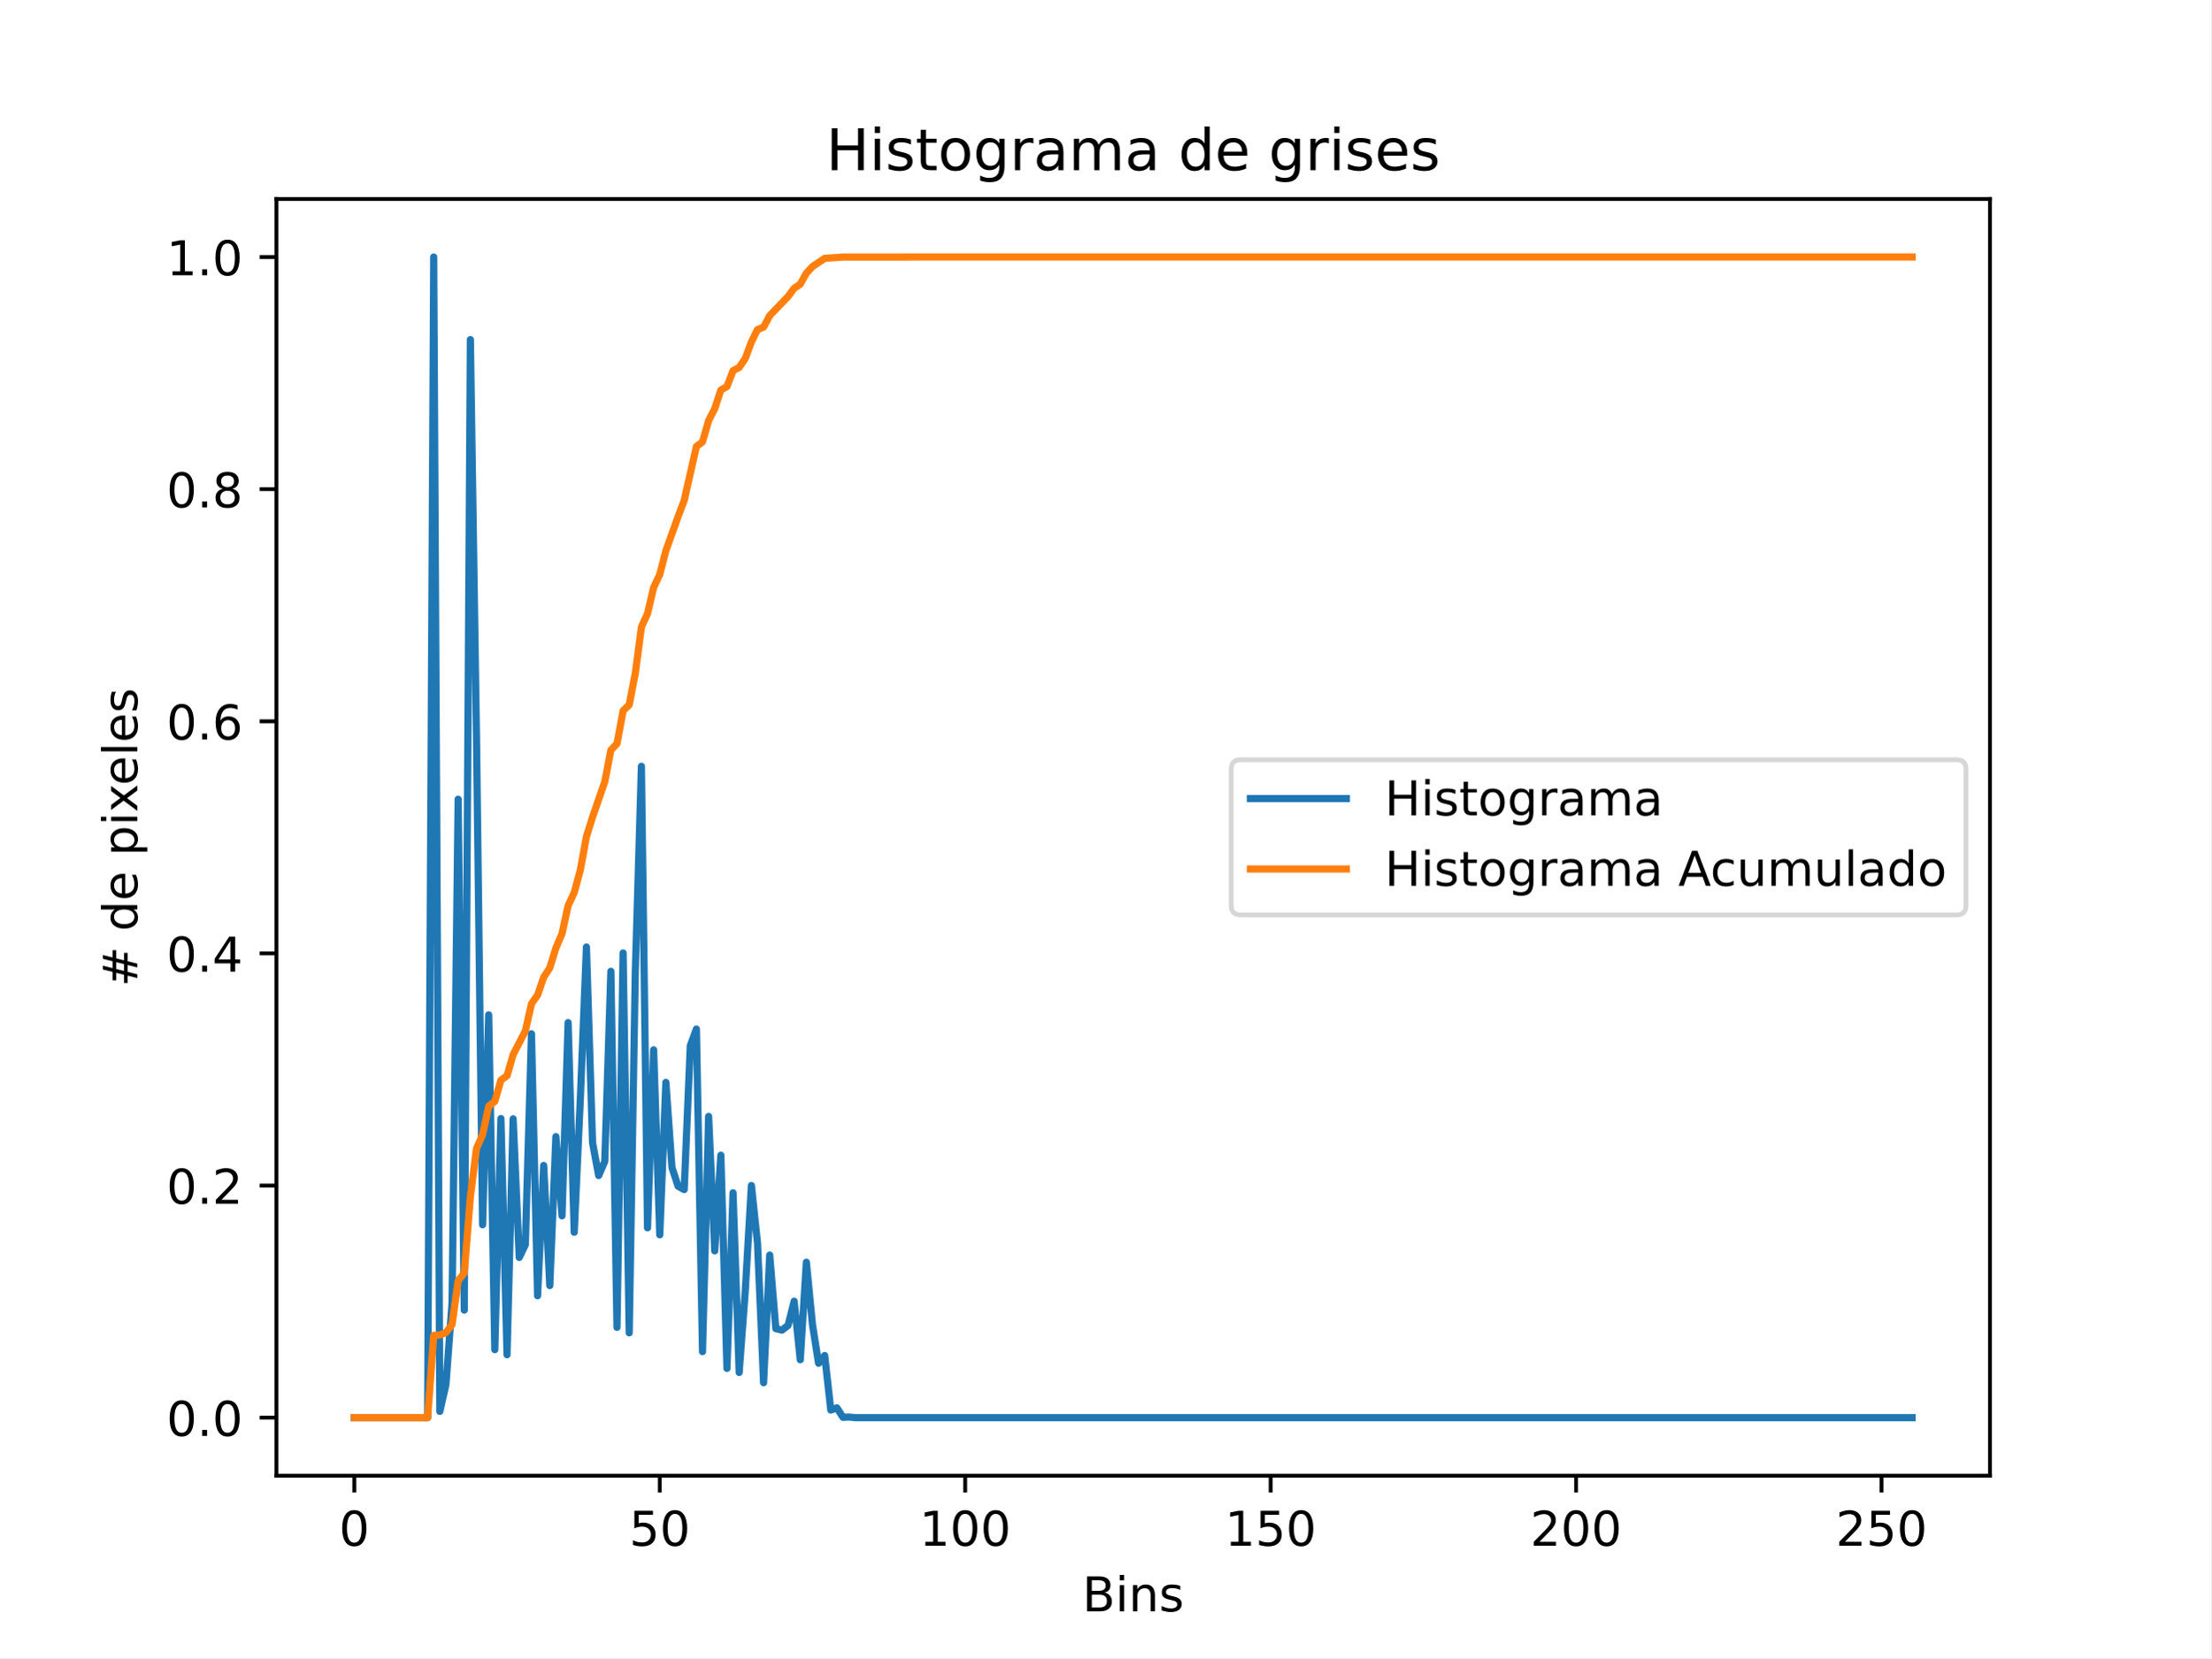
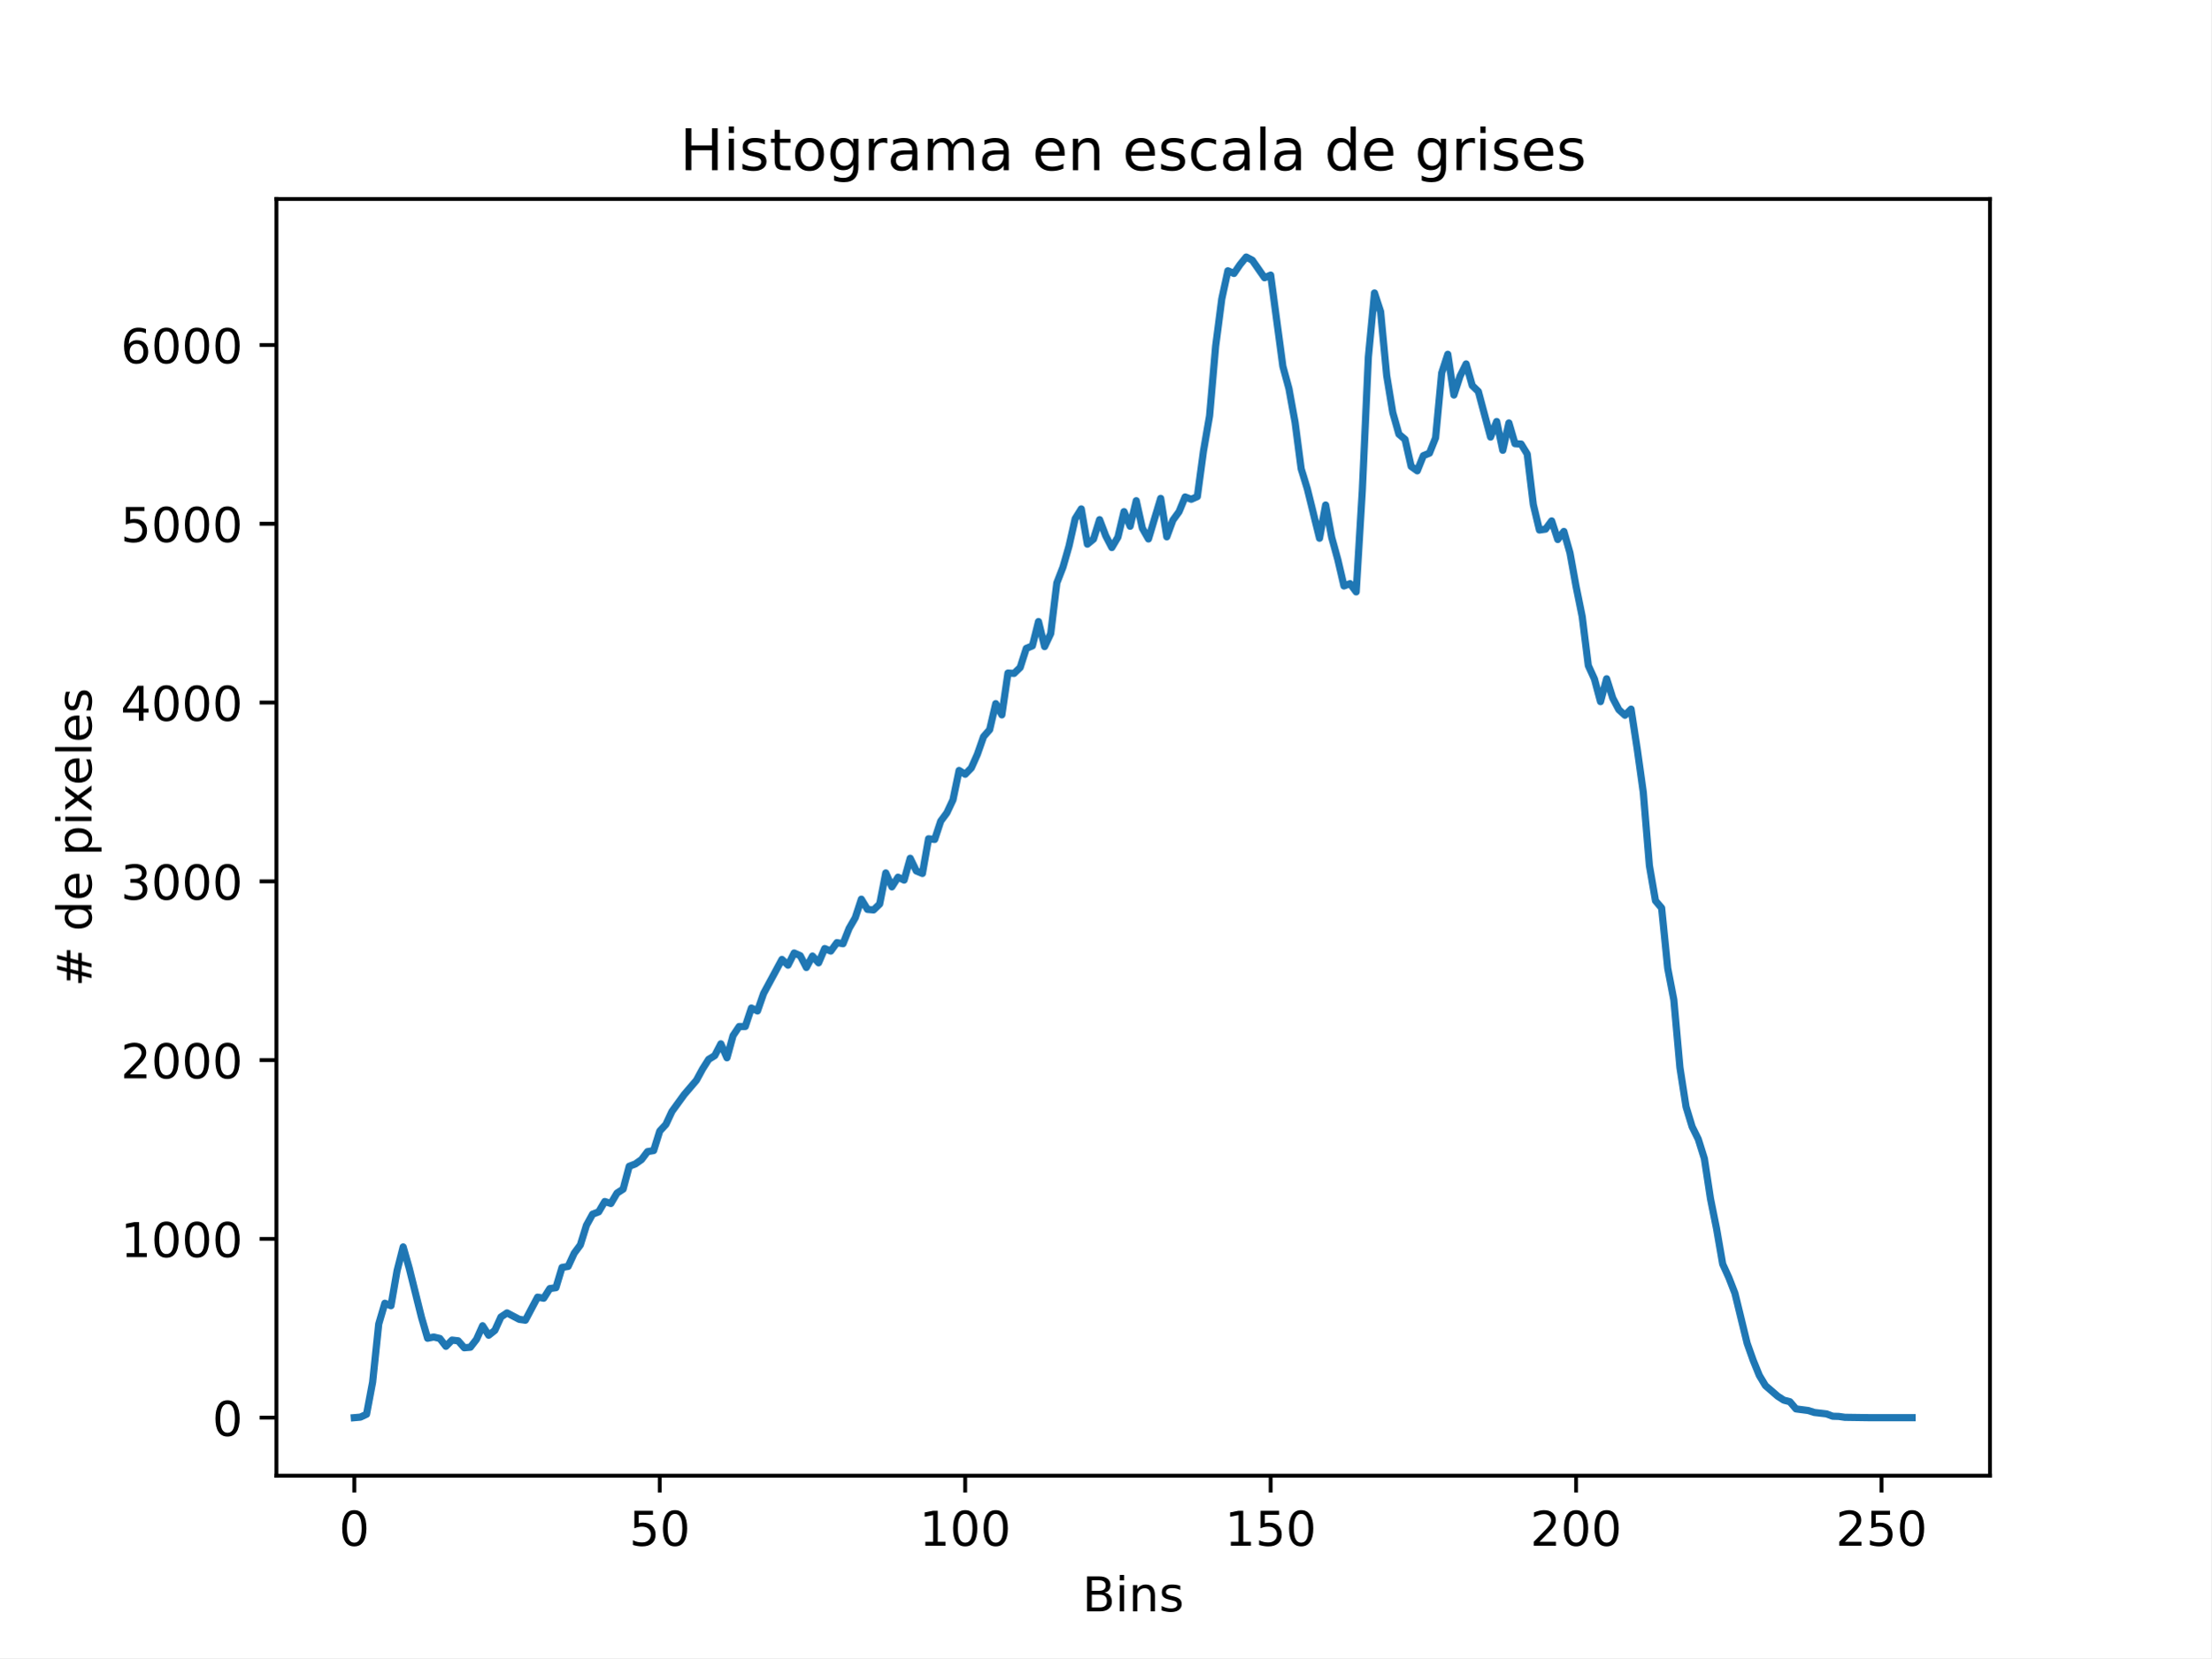
<svg xmlns="http://www.w3.org/2000/svg" xmlns:xlink="http://www.w3.org/1999/xlink" width="460.8pt" height="345.6pt" viewBox="0 0 460.8 345.6" version="1.1">
  <defs>
    <style type="text/css">*{stroke-linejoin: round; stroke-linecap: butt}</style>
  </defs>
  <g id="figure_1">
    <g id="patch_1">
      <path d="M 0 345.6  L 460.8 345.6  L 460.8 0  L 0 0  z " style="fill: #ffffff" />
    </g>
    <g id="axes_1">
      <g id="patch_2">
        <path d="M 57.6 307.584  L 414.72 307.584  L 414.72 41.472  L 57.6 41.472  z " style="fill: #ffffff" />
      </g>
      <g id="matplotlib.axis_1">
        <g id="xtick_1">
          <g id="line2d_1">
            <defs>
-               <path id="m528adb3a7b" d="M 0 0  L 0 3.5  " style="stroke: #000000; stroke-width: 0.8" />
+               <path id="m0cb13ea351" d="M 0 0  L 0 3.5  " style="stroke: #000000; stroke-width: 0.8" />
            </defs>
            <g>
-               <use xlink:href="#m528adb3a7b" x="73.833" y="307.584" style="stroke: #000000; stroke-width: 0.8" />
+               <use xlink:href="#m0cb13ea351" x="73.833" y="307.584" style="stroke: #000000; stroke-width: 0.8" />
            </g>
          </g>
          <g id="text_1">
            <g transform="translate(70.65148 322.1824) scale(0.1 -0.1)">
              <defs>
                <path id="DejaVuSans-30" d="M 2034 4250  Q 1547 4250 1301 3770  Q 1056 3291 1056 2328  Q 1056 1369 1301 889  Q 1547 409 2034 409  Q 2525 409 2770 889  Q 3016 1369 3016 2328  Q 3016 3291 2770 3770  Q 2525 4250 2034 4250  z M 2034 4750  Q 2819 4750 3233 4129  Q 3647 3509 3647 2328  Q 3647 1150 3233 529  Q 2819 -91 2034 -91  Q 1250 -91 836 529  Q 422 1150 422 2328  Q 422 3509 836 4129  Q 1250 4750 2034 4750  z " transform="scale(0.015625)" />
              </defs>
              <use xlink:href="#DejaVuSans-30" />
            </g>
          </g>
        </g>
        <g id="xtick_2">
          <g id="line2d_2">
            <g>
-               <use xlink:href="#m528adb3a7b" x="137.49" y="307.584" style="stroke: #000000; stroke-width: 0.8" />
+               <use xlink:href="#m0cb13ea351" x="137.49" y="307.584" style="stroke: #000000; stroke-width: 0.8" />
            </g>
          </g>
          <g id="text_2">
            <g transform="translate(131.128 322.1824) scale(0.1 -0.1)">
              <defs>
                <path id="DejaVuSans-35" d="M 691 4666  L 3169 4666  L 3169 4134  L 1269 4134  L 1269 2991  Q 1406 3038 1543 3061  Q 1681 3084 1819 3084  Q 2600 3084 3056 2656  Q 3513 2228 3513 1497  Q 3513 744 3044 326  Q 2575 -91 1722 -91  Q 1428 -91 1123 -41  Q 819 9 494 109  L 494 744  Q 775 591 1075 516  Q 1375 441 1709 441  Q 2250 441 2565 725  Q 2881 1009 2881 1497  Q 2881 1984 2565 2268  Q 2250 2553 1709 2553  Q 1456 2553 1204 2497  Q 953 2441 691 2322  L 691 4666  z " transform="scale(0.015625)" />
              </defs>
              <use xlink:href="#DejaVuSans-35" />
              <use xlink:href="#DejaVuSans-30" x="63.623" />
            </g>
          </g>
        </g>
        <g id="xtick_3">
          <g id="line2d_3">
            <g>
-               <use xlink:href="#m528adb3a7b" x="201.148" y="307.584" style="stroke: #000000; stroke-width: 0.8" />
+               <use xlink:href="#m0cb13ea351" x="201.148" y="307.584" style="stroke: #000000; stroke-width: 0.8" />
            </g>
          </g>
          <g id="text_3">
            <g transform="translate(191.6045 322.1824) scale(0.1 -0.1)">
              <defs>
                <path id="DejaVuSans-31" d="M 794 531  L 1825 531  L 1825 4091  L 703 3866  L 703 4441  L 1819 4666  L 2450 4666  L 2450 531  L 3481 531  L 3481 0  L 794 0  L 794 531  z " transform="scale(0.015625)" />
              </defs>
              <use xlink:href="#DejaVuSans-31" />
              <use xlink:href="#DejaVuSans-30" x="63.623" />
              <use xlink:href="#DejaVuSans-30" x="127.246" />
            </g>
          </g>
        </g>
        <g id="xtick_4">
          <g id="line2d_4">
            <g>
-               <use xlink:href="#m528adb3a7b" x="264.806" y="307.584" style="stroke: #000000; stroke-width: 0.8" />
+               <use xlink:href="#m0cb13ea351" x="264.806" y="307.584" style="stroke: #000000; stroke-width: 0.8" />
            </g>
          </g>
          <g id="text_4">
            <g transform="translate(255.2622 322.1824) scale(0.1 -0.1)">
              <use xlink:href="#DejaVuSans-31" />
              <use xlink:href="#DejaVuSans-35" x="63.623" />
              <use xlink:href="#DejaVuSans-30" x="127.246" />
            </g>
          </g>
        </g>
        <g id="xtick_5">
          <g id="line2d_5">
            <g>
-               <use xlink:href="#m528adb3a7b" x="328.464" y="307.584" style="stroke: #000000; stroke-width: 0.8" />
+               <use xlink:href="#m0cb13ea351" x="328.464" y="307.584" style="stroke: #000000; stroke-width: 0.8" />
            </g>
          </g>
          <g id="text_5">
            <g transform="translate(318.92 322.1824) scale(0.1 -0.1)">
              <defs>
                <path id="DejaVuSans-32" d="M 1228 531  L 3431 531  L 3431 0  L 469 0  L 469 531  Q 828 903 1448 1529  Q 2069 2156 2228 2338  Q 2531 2678 2651 2914  Q 2772 3150 2772 3378  Q 2772 3750 2511 3984  Q 2250 4219 1831 4219  Q 1534 4219 1204 4116  Q 875 4013 500 3803  L 500 4441  Q 881 4594 1212 4672  Q 1544 4750 1819 4750  Q 2544 4750 2975 4387  Q 3406 4025 3406 3419  Q 3406 3131 3298 2873  Q 3191 2616 2906 2266  Q 2828 2175 2409 1742  Q 1991 1309 1228 531  z " transform="scale(0.015625)" />
              </defs>
              <use xlink:href="#DejaVuSans-32" />
              <use xlink:href="#DejaVuSans-30" x="63.623" />
              <use xlink:href="#DejaVuSans-30" x="127.246" />
            </g>
          </g>
        </g>
        <g id="xtick_6">
          <g id="line2d_6">
            <g>
-               <use xlink:href="#m528adb3a7b" x="392.121" y="307.584" style="stroke: #000000; stroke-width: 0.8" />
+               <use xlink:href="#m0cb13ea351" x="392.121" y="307.584" style="stroke: #000000; stroke-width: 0.8" />
            </g>
          </g>
          <g id="text_6">
            <g transform="translate(382.5777 322.1824) scale(0.1 -0.1)">
              <use xlink:href="#DejaVuSans-32" />
              <use xlink:href="#DejaVuSans-35" x="63.623" />
              <use xlink:href="#DejaVuSans-30" x="127.246" />
            </g>
          </g>
        </g>
        <g id="text_7">
          <g transform="translate(225.567 335.8606) scale(0.1 -0.1)">
            <defs>
              <path id="DejaVuSans-42" d="M 1259 2228  L 1259 519  L 2272 519  Q 2781 519 3026 730  Q 3272 941 3272 1375  Q 3272 1813 3026 2020  Q 2781 2228 2272 2228  L 1259 2228  z M 1259 4147  L 1259 2741  L 2194 2741  Q 2656 2741 2882 2914  Q 3109 3088 3109 3444  Q 3109 3797 2882 3972  Q 2656 4147 2194 4147  L 1259 4147  z M 628 4666  L 2241 4666  Q 2963 4666 3353 4366  Q 3744 4066 3744 3513  Q 3744 3084 3544 2831  Q 3344 2578 2956 2516  Q 3422 2416 3680 2098  Q 3938 1781 3938 1306  Q 3938 681 3513 340  Q 3088 0 2303 0  L 628 0  L 628 4666  z " transform="scale(0.015625)" />
              <path id="DejaVuSans-69" d="M 603 3500  L 1178 3500  L 1178 0  L 603 0  L 603 3500  z M 603 4863  L 1178 4863  L 1178 4134  L 603 4134  L 603 4863  z " transform="scale(0.015625)" />
              <path id="DejaVuSans-6e" d="M 3513 2113  L 3513 0  L 2938 0  L 2938 2094  Q 2938 2591 2744 2837  Q 2550 3084 2163 3084  Q 1697 3084 1428 2787  Q 1159 2491 1159 1978  L 1159 0  L 581 0  L 581 3500  L 1159 3500  L 1159 2956  Q 1366 3272 1645 3428  Q 1925 3584 2291 3584  Q 2894 3584 3203 3211  Q 3513 2838 3513 2113  z " transform="scale(0.015625)" />
              <path id="DejaVuSans-73" d="M 2834 3397  L 2834 2853  Q 2591 2978 2328 3040  Q 2066 3103 1784 3103  Q 1356 3103 1142 2972  Q 928 2841 928 2578  Q 928 2378 1081 2264  Q 1234 2150 1697 2047  L 1894 2003  Q 2506 1872 2764 1633  Q 3022 1394 3022 966  Q 3022 478 2636 193  Q 2250 -91 1575 -91  Q 1294 -91 989 -36  Q 684 19 347 128  L 347 722  Q 666 556 975 473  Q 1284 391 1588 391  Q 1994 391 2212 530  Q 2431 669 2431 922  Q 2431 1156 2273 1281  Q 2116 1406 1581 1522  L 1381 1569  Q 847 1681 609 1914  Q 372 2147 372 2553  Q 372 3047 722 3315  Q 1072 3584 1716 3584  Q 2034 3584 2315 3537  Q 2597 3491 2834 3397  z " transform="scale(0.015625)" />
            </defs>
            <use xlink:href="#DejaVuSans-42" />
            <use xlink:href="#DejaVuSans-69" x="68.604" />
            <use xlink:href="#DejaVuSans-6e" x="96.387" />
            <use xlink:href="#DejaVuSans-73" x="159.766" />
          </g>
        </g>
      </g>
      <g id="matplotlib.axis_2">
        <g id="ytick_1">
          <g id="line2d_7">
            <defs>
-               <path id="mf5c3e2191d" d="M 0 0  L -3.5 0  " style="stroke: #000000; stroke-width: 0.8" />
+               <path id="md5502b2464" d="M 0 0  L -3.5 0  " style="stroke: #000000; stroke-width: 0.8" />
            </defs>
            <g>
-               <use xlink:href="#mf5c3e2191d" x="57.6" y="295.488" style="stroke: #000000; stroke-width: 0.8" />
+               <use xlink:href="#md5502b2464" x="57.6" y="295.488" style="stroke: #000000; stroke-width: 0.8" />
            </g>
          </g>
          <g id="text_8">
-             <g transform="translate(34.69687 299.2872) scale(0.1 -0.1)">
-               <defs>
-                 <path id="DejaVuSans-2e" d="M 684 794  L 1344 794  L 1344 0  L 684 0  L 684 794  z " transform="scale(0.015625)" />
-               </defs>
+             <g transform="translate(44.2375 299.2872) scale(0.1 -0.1)">
              <use xlink:href="#DejaVuSans-30" />
-               <use xlink:href="#DejaVuSans-2e" x="63.623" />
-               <use xlink:href="#DejaVuSans-30" x="95.41" />
            </g>
          </g>
        </g>
        <g id="ytick_2">
          <g id="line2d_8">
            <g>
-               <use xlink:href="#mf5c3e2191d" x="57.6" y="247.104" style="stroke: #000000; stroke-width: 0.8" />
+               <use xlink:href="#md5502b2464" x="57.6" y="258.224" style="stroke: #000000; stroke-width: 0.8" />
            </g>
          </g>
          <g id="text_9">
-             <g transform="translate(34.69687 250.9032) scale(0.1 -0.1)">
-               <use xlink:href="#DejaVuSans-30" />
-               <use xlink:href="#DejaVuSans-2e" x="63.623" />
-               <use xlink:href="#DejaVuSans-32" x="95.41" />
+             <g transform="translate(25.15 262.0229) scale(0.1 -0.1)">
+               <use xlink:href="#DejaVuSans-31" />
+               <use xlink:href="#DejaVuSans-30" x="63.623" />
+               <use xlink:href="#DejaVuSans-30" x="127.246" />
+               <use xlink:href="#DejaVuSans-30" x="190.869" />
            </g>
          </g>
        </g>
        <g id="ytick_3">
          <g id="line2d_9">
            <g>
-               <use xlink:href="#mf5c3e2191d" x="57.6" y="198.72" style="stroke: #000000; stroke-width: 0.8" />
+               <use xlink:href="#md5502b2464" x="57.6" y="220.959" style="stroke: #000000; stroke-width: 0.8" />
            </g>
          </g>
          <g id="text_10">
-             <g transform="translate(34.69687 202.5192) scale(0.1 -0.1)">
-               <defs>
-                 <path id="DejaVuSans-34" d="M 2419 4116  L 825 1625  L 2419 1625  L 2419 4116  z M 2253 4666  L 3047 4666  L 3047 1625  L 3713 1625  L 3713 1100  L 3047 1100  L 3047 0  L 2419 0  L 2419 1100  L 313 1100  L 313 1709  L 2253 4666  z " transform="scale(0.015625)" />
-               </defs>
-               <use xlink:href="#DejaVuSans-30" />
-               <use xlink:href="#DejaVuSans-2e" x="63.623" />
-               <use xlink:href="#DejaVuSans-34" x="95.41" />
+             <g transform="translate(25.15 224.7586) scale(0.1 -0.1)">
+               <use xlink:href="#DejaVuSans-32" />
+               <use xlink:href="#DejaVuSans-30" x="63.623" />
+               <use xlink:href="#DejaVuSans-30" x="127.246" />
+               <use xlink:href="#DejaVuSans-30" x="190.869" />
            </g>
          </g>
        </g>
        <g id="ytick_4">
          <g id="line2d_10">
            <g>
-               <use xlink:href="#mf5c3e2191d" x="57.6" y="150.336" style="stroke: #000000; stroke-width: 0.8" />
+               <use xlink:href="#md5502b2464" x="57.6" y="183.695" style="stroke: #000000; stroke-width: 0.8" />
            </g>
          </g>
          <g id="text_11">
-             <g transform="translate(34.69687 154.1352) scale(0.1 -0.1)">
-               <defs>
-                 <path id="DejaVuSans-36" d="M 2113 2584  Q 1688 2584 1439 2293  Q 1191 2003 1191 1497  Q 1191 994 1439 701  Q 1688 409 2113 409  Q 2538 409 2786 701  Q 3034 994 3034 1497  Q 3034 2003 2786 2293  Q 2538 2584 2113 2584  z M 3366 4563  L 3366 3988  Q 3128 4100 2886 4159  Q 2644 4219 2406 4219  Q 1781 4219 1451 3797  Q 1122 3375 1075 2522  Q 1259 2794 1537 2939  Q 1816 3084 2150 3084  Q 2853 3084 3261 2657  Q 3669 2231 3669 1497  Q 3669 778 3244 343  Q 2819 -91 2113 -91  Q 1303 -91 875 529  Q 447 1150 447 2328  Q 447 3434 972 4092  Q 1497 4750 2381 4750  Q 2619 4750 2861 4703  Q 3103 4656 3366 4563  z " transform="scale(0.015625)" />
-               </defs>
-               <use xlink:href="#DejaVuSans-30" />
-               <use xlink:href="#DejaVuSans-2e" x="63.623" />
-               <use xlink:href="#DejaVuSans-36" x="95.41" />
+             <g transform="translate(25.15 187.4942) scale(0.1 -0.1)">
+               <defs>
+                 <path id="DejaVuSans-33" d="M 2597 2516  Q 3050 2419 3304 2112  Q 3559 1806 3559 1356  Q 3559 666 3084 287  Q 2609 -91 1734 -91  Q 1441 -91 1130 -33  Q 819 25 488 141  L 488 750  Q 750 597 1062 519  Q 1375 441 1716 441  Q 2309 441 2620 675  Q 2931 909 2931 1356  Q 2931 1769 2642 2001  Q 2353 2234 1838 2234  L 1294 2234  L 1294 2753  L 1863 2753  Q 2328 2753 2575 2939  Q 2822 3125 2822 3475  Q 2822 3834 2567 4026  Q 2313 4219 1838 4219  Q 1578 4219 1281 4162  Q 984 4106 628 3988  L 628 4550  Q 988 4650 1302 4700  Q 1616 4750 1894 4750  Q 2613 4750 3031 4423  Q 3450 4097 3450 3541  Q 3450 3153 3228 2886  Q 3006 2619 2597 2516  z " transform="scale(0.015625)" />
+               </defs>
+               <use xlink:href="#DejaVuSans-33" />
+               <use xlink:href="#DejaVuSans-30" x="63.623" />
+               <use xlink:href="#DejaVuSans-30" x="127.246" />
+               <use xlink:href="#DejaVuSans-30" x="190.869" />
            </g>
          </g>
        </g>
        <g id="ytick_5">
          <g id="line2d_11">
            <g>
-               <use xlink:href="#mf5c3e2191d" x="57.6" y="101.952" style="stroke: #000000; stroke-width: 0.8" />
+               <use xlink:href="#md5502b2464" x="57.6" y="146.431" style="stroke: #000000; stroke-width: 0.8" />
            </g>
          </g>
          <g id="text_12">
-             <g transform="translate(34.69687 105.7512) scale(0.1 -0.1)">
-               <defs>
-                 <path id="DejaVuSans-38" d="M 2034 2216  Q 1584 2216 1326 1975  Q 1069 1734 1069 1313  Q 1069 891 1326 650  Q 1584 409 2034 409  Q 2484 409 2743 651  Q 3003 894 3003 1313  Q 3003 1734 2745 1975  Q 2488 2216 2034 2216  z M 1403 2484  Q 997 2584 770 2862  Q 544 3141 544 3541  Q 544 4100 942 4425  Q 1341 4750 2034 4750  Q 2731 4750 3128 4425  Q 3525 4100 3525 3541  Q 3525 3141 3298 2862  Q 3072 2584 2669 2484  Q 3125 2378 3379 2068  Q 3634 1759 3634 1313  Q 3634 634 3220 271  Q 2806 -91 2034 -91  Q 1263 -91 848 271  Q 434 634 434 1313  Q 434 1759 690 2068  Q 947 2378 1403 2484  z M 1172 3481  Q 1172 3119 1398 2916  Q 1625 2713 2034 2713  Q 2441 2713 2670 2916  Q 2900 3119 2900 3481  Q 2900 3844 2670 4047  Q 2441 4250 2034 4250  Q 1625 4250 1398 4047  Q 1172 3844 1172 3481  z " transform="scale(0.015625)" />
-               </defs>
-               <use xlink:href="#DejaVuSans-30" />
-               <use xlink:href="#DejaVuSans-2e" x="63.623" />
-               <use xlink:href="#DejaVuSans-38" x="95.41" />
+             <g transform="translate(25.15 150.2299) scale(0.1 -0.1)">
+               <defs>
+                 <path id="DejaVuSans-34" d="M 2419 4116  L 825 1625  L 2419 1625  L 2419 4116  z M 2253 4666  L 3047 4666  L 3047 1625  L 3713 1625  L 3713 1100  L 3047 1100  L 3047 0  L 2419 0  L 2419 1100  L 313 1100  L 313 1709  L 2253 4666  z " transform="scale(0.015625)" />
+               </defs>
+               <use xlink:href="#DejaVuSans-34" />
+               <use xlink:href="#DejaVuSans-30" x="63.623" />
+               <use xlink:href="#DejaVuSans-30" x="127.246" />
+               <use xlink:href="#DejaVuSans-30" x="190.869" />
            </g>
          </g>
        </g>
        <g id="ytick_6">
          <g id="line2d_12">
            <g>
-               <use xlink:href="#mf5c3e2191d" x="57.6" y="53.568" style="stroke: #000000; stroke-width: 0.8" />
+               <use xlink:href="#md5502b2464" x="57.6" y="109.166" style="stroke: #000000; stroke-width: 0.8" />
            </g>
          </g>
          <g id="text_13">
-             <g transform="translate(34.69687 57.36722) scale(0.1 -0.1)">
-               <use xlink:href="#DejaVuSans-31" />
-               <use xlink:href="#DejaVuSans-2e" x="63.623" />
-               <use xlink:href="#DejaVuSans-30" x="95.41" />
-             </g>
-           </g>
-         </g>
-         <g id="text_14">
-           <g transform="translate(28.61719 205.66) rotate(-90) scale(0.1 -0.1)">
+             <g transform="translate(25.15 112.9656) scale(0.1 -0.1)">
+               <use xlink:href="#DejaVuSans-35" />
+               <use xlink:href="#DejaVuSans-30" x="63.623" />
+               <use xlink:href="#DejaVuSans-30" x="127.246" />
+               <use xlink:href="#DejaVuSans-30" x="190.869" />
+             </g>
+           </g>
+         </g>
+         <g id="ytick_7">
+           <g id="line2d_13">
+             <g>
+               <use xlink:href="#md5502b2464" x="57.6" y="71.902" style="stroke: #000000; stroke-width: 0.8" />
+             </g>
+           </g>
+           <g id="text_14">
+             <g transform="translate(25.15 75.70127) scale(0.1 -0.1)">
+               <defs>
+                 <path id="DejaVuSans-36" d="M 2113 2584  Q 1688 2584 1439 2293  Q 1191 2003 1191 1497  Q 1191 994 1439 701  Q 1688 409 2113 409  Q 2538 409 2786 701  Q 3034 994 3034 1497  Q 3034 2003 2786 2293  Q 2538 2584 2113 2584  z M 3366 4563  L 3366 3988  Q 3128 4100 2886 4159  Q 2644 4219 2406 4219  Q 1781 4219 1451 3797  Q 1122 3375 1075 2522  Q 1259 2794 1537 2939  Q 1816 3084 2150 3084  Q 2853 3084 3261 2657  Q 3669 2231 3669 1497  Q 3669 778 3244 343  Q 2819 -91 2113 -91  Q 1303 -91 875 529  Q 447 1150 447 2328  Q 447 3434 972 4092  Q 1497 4750 2381 4750  Q 2619 4750 2861 4703  Q 3103 4656 3366 4563  z " transform="scale(0.015625)" />
+               </defs>
+               <use xlink:href="#DejaVuSans-36" />
+               <use xlink:href="#DejaVuSans-30" x="63.623" />
+               <use xlink:href="#DejaVuSans-30" x="127.246" />
+               <use xlink:href="#DejaVuSans-30" x="190.869" />
+             </g>
+           </g>
+         </g>
+         <g id="text_15">
+           <g transform="translate(19.07031 205.66) rotate(-90) scale(0.1 -0.1)">
            <defs>
              <path id="DejaVuSans-23" d="M 3272 2816  L 2363 2816  L 2100 1772  L 3016 1772  L 3272 2816  z M 2803 4594  L 2478 3297  L 3391 3297  L 3719 4594  L 4219 4594  L 3897 3297  L 4872 3297  L 4872 2816  L 3775 2816  L 3519 1772  L 4513 1772  L 4513 1294  L 3397 1294  L 3072 0  L 2572 0  L 2894 1294  L 1978 1294  L 1656 0  L 1153 0  L 1478 1294  L 494 1294  L 494 1772  L 1594 1772  L 1856 2816  L 850 2816  L 850 3297  L 1978 3297  L 2297 4594  L 2803 4594  z " transform="scale(0.015625)" />
              <path id="DejaVuSans-20" transform="scale(0.015625)" />
              <path id="DejaVuSans-64" d="M 2906 2969  L 2906 4863  L 3481 4863  L 3481 0  L 2906 0  L 2906 525  Q 2725 213 2448 61  Q 2172 -91 1784 -91  Q 1150 -91 751 415  Q 353 922 353 1747  Q 353 2572 751 3078  Q 1150 3584 1784 3584  Q 2172 3584 2448 3432  Q 2725 3281 2906 2969  z M 947 1747  Q 947 1113 1208 752  Q 1469 391 1925 391  Q 2381 391 2643 752  Q 2906 1113 2906 1747  Q 2906 2381 2643 2742  Q 2381 3103 1925 3103  Q 1469 3103 1208 2742  Q 947 2381 947 1747  z " transform="scale(0.015625)" />
              <path id="DejaVuSans-65" d="M 3597 1894  L 3597 1613  L 953 1613  Q 991 1019 1311 708  Q 1631 397 2203 397  Q 2534 397 2845 478  Q 3156 559 3463 722  L 3463 178  Q 3153 47 2828 -22  Q 2503 -91 2169 -91  Q 1331 -91 842 396  Q 353 884 353 1716  Q 353 2575 817 3079  Q 1281 3584 2069 3584  Q 2775 3584 3186 3129  Q 3597 2675 3597 1894  z M 3022 2063  Q 3016 2534 2758 2815  Q 2500 3097 2075 3097  Q 1594 3097 1305 2825  Q 1016 2553 972 2059  L 3022 2063  z " transform="scale(0.015625)" />
              <path id="DejaVuSans-70" d="M 1159 525  L 1159 -1331  L 581 -1331  L 581 3500  L 1159 3500  L 1159 2969  Q 1341 3281 1617 3432  Q 1894 3584 2278 3584  Q 2916 3584 3314 3078  Q 3713 2572 3713 1747  Q 3713 922 3314 415  Q 2916 -91 2278 -91  Q 1894 -91 1617 61  Q 1341 213 1159 525  z M 3116 1747  Q 3116 2381 2855 2742  Q 2594 3103 2138 3103  Q 1681 3103 1420 2742  Q 1159 2381 1159 1747  Q 1159 1113 1420 752  Q 1681 391 2138 391  Q 2594 391 2855 752  Q 3116 1113 3116 1747  z " transform="scale(0.015625)" />
              <path id="DejaVuSans-78" d="M 3513 3500  L 2247 1797  L 3578 0  L 2900 0  L 1881 1375  L 863 0  L 184 0  L 1544 1831  L 300 3500  L 978 3500  L 1906 2253  L 2834 3500  L 3513 3500  z " transform="scale(0.015625)" />
              <path id="DejaVuSans-6c" d="M 603 4863  L 1178 4863  L 1178 0  L 603 0  L 603 4863  z " transform="scale(0.015625)" />
            </defs>
            <use xlink:href="#DejaVuSans-23" />
            <use xlink:href="#DejaVuSans-20" x="83.789" />
            <use xlink:href="#DejaVuSans-64" x="115.576" />
            <use xlink:href="#DejaVuSans-65" x="179.053" />
            <use xlink:href="#DejaVuSans-20" x="240.576" />
            <use xlink:href="#DejaVuSans-70" x="272.363" />
            <use xlink:href="#DejaVuSans-69" x="335.84" />
            <use xlink:href="#DejaVuSans-78" x="363.623" />
            <use xlink:href="#DejaVuSans-65" x="419.678" />
            <use xlink:href="#DejaVuSans-6c" x="481.201" />
            <use xlink:href="#DejaVuSans-65" x="508.984" />
            <use xlink:href="#DejaVuSans-73" x="570.508" />
          </g>
        </g>
      </g>
-       <g id="line2d_13">
-         <path d="M 73.833 295.488  L 89.111 295.488  L 90.384 53.568  L 91.657 294.177  L 92.93 288.579  L 94.203 271.594  L 95.476 166.581  L 96.75 273.068  L 98.023 70.786  L 99.296 153.747  L 100.569 255.277  L 101.842 211.53  L 103.115 281.315  L 104.388 233.144  L 105.662 282.367  L 106.935 233.199  L 108.208 262.091  L 109.481 259.428  L 110.754 215.476  L 112.027 270.078  L 113.301 242.92  L 114.574 267.962  L 115.847 236.913  L 117.12 253.42  L 118.393 213.141  L 119.666 256.847  L 120.939 229.021  L 122.213 197.385  L 123.486 238.183  L 124.759 245.023  L 126.032 242.088  L 127.305 202.45  L 128.578 276.659  L 129.852 198.627  L 131.125 277.806  L 132.398 202.478  L 133.671 159.714  L 134.944 255.919  L 136.217 218.821  L 137.49 257.38  L 138.764 225.607  L 140.037 243.344  L 141.31 247.249  L 142.583 247.945  L 143.856 217.947  L 145.129 214.479  L 146.403 281.725  L 147.676 232.694  L 148.949 260.725  L 150.222 240.777  L 151.495 285.22  L 152.768 248.614  L 154.041 286.067  L 155.315 269.013  L 156.588 247.099  L 157.861 259.059  L 159.134 288.21  L 160.407 261.599  L 161.68 276.932  L 162.954 277.246  L 164.227 276.263  L 165.5 271.211  L 166.773 283.418  L 168.046 263.087  L 169.319 276.113  L 170.593 284.155  L 171.866 282.53  L 173.139 293.904  L 174.412 293.44  L 175.685 295.42  L 176.958 295.351  L 178.231 295.488  L 188.417 295.488  L 398.487 295.488  L 398.487 295.488  " clip-path="url(#p81d469ea59)" style="fill: none; stroke: #1f77b4; stroke-width: 1.5; stroke-linecap: square" />
-       </g>
      <g id="line2d_14">
-         <path d="M 73.833 295.488  L 89.111 295.488  L 90.384 278.343  L 91.657 278.25  L 92.93 277.76  L 94.203 276.067  L 95.476 266.931  L 96.75 265.342  L 98.023 249.417  L 99.296 239.371  L 100.569 236.521  L 101.842 230.571  L 103.115 229.567  L 104.388 225.148  L 105.662 224.218  L 106.935 219.804  L 109.481 214.881  L 110.754 209.211  L 112.027 207.41  L 113.301 203.684  L 114.574 201.733  L 115.847 197.582  L 117.12 194.601  L 118.393 188.765  L 119.666 186.026  L 120.939 181.315  L 122.213 174.363  L 123.486 170.301  L 126.032 162.94  L 127.305 156.346  L 128.578 155.012  L 129.852 148.147  L 131.125 146.894  L 132.398 140.302  L 133.671 130.68  L 134.944 127.875  L 136.217 122.442  L 137.49 119.741  L 138.764 114.788  L 141.31 107.674  L 142.583 104.304  L 145.129 93.068  L 146.403 92.092  L 147.676 87.642  L 148.949 85.178  L 150.222 81.301  L 151.495 80.573  L 152.768 77.251  L 154.041 76.583  L 155.315 74.707  L 156.588 71.278  L 157.861 68.696  L 159.134 68.18  L 160.407 65.778  L 164.227 61.808  L 165.5 60.087  L 166.773 59.232  L 168.046 56.936  L 169.319 55.562  L 171.866 53.841  L 175.685 53.579  L 190.963 53.568  L 398.487 53.568  L 398.487 53.568  " clip-path="url(#p81d469ea59)" style="fill: none; stroke: #ff7f0e; stroke-width: 1.5; stroke-linecap: square" />
+         <path d="M 73.833 295.488  L 75.106 295.376  L 76.379 294.78  L 77.652 288.072  L 78.925 275.961  L 80.199 271.639  L 81.472 272.161  L 82.745 264.857  L 84.018 259.901  L 85.291 264.372  L 87.837 274.583  L 89.111 278.943  L 90.384 278.682  L 91.657 278.98  L 92.93 280.62  L 94.203 279.315  L 95.476 279.464  L 96.75 280.918  L 98.023 280.806  L 99.296 279.166  L 100.569 276.334  L 101.842 278.309  L 103.115 277.303  L 104.388 274.508  L 105.662 273.651  L 108.208 274.993  L 109.481 275.179  L 112.027 270.372  L 113.301 270.595  L 114.574 268.583  L 115.847 268.397  L 117.12 264.186  L 118.393 263.962  L 119.666 261.205  L 120.939 259.491  L 122.213 255.392  L 123.486 253.081  L 124.759 252.597  L 126.032 250.435  L 127.305 250.845  L 128.578 248.684  L 129.852 247.864  L 131.125 243.094  L 132.398 242.61  L 133.671 241.716  L 134.944 240.039  L 136.217 239.815  L 137.49 235.753  L 138.764 234.375  L 140.037 231.654  L 142.583 228.151  L 145.129 225.17  L 146.403 222.823  L 147.676 220.81  L 148.949 220.028  L 150.222 217.568  L 151.495 220.475  L 152.768 215.854  L 154.041 213.954  L 155.315 213.954  L 156.588 210.115  L 157.861 210.712  L 159.134 207.06  L 162.954 199.98  L 164.227 201.172  L 165.5 198.638  L 166.773 199.197  L 168.046 201.656  L 169.319 199.272  L 170.593 200.688  L 171.866 197.706  L 173.139 198.228  L 174.412 196.477  L 175.685 196.7  L 176.958 193.496  L 178.231 191.297  L 179.505 187.421  L 180.778 189.546  L 182.051 189.657  L 183.324 188.428  L 184.597 181.944  L 185.87 184.85  L 187.144 182.838  L 188.417 183.434  L 189.69 178.888  L 190.963 181.534  L 192.236 182.055  L 193.509 174.826  L 194.782 174.975  L 196.056 171.137  L 197.329 169.423  L 198.602 166.702  L 199.875 160.591  L 201.148 161.374  L 202.421 160.069  L 203.695 157.2  L 204.968 153.548  L 206.241 152.095  L 207.514 146.654  L 208.787 149.002  L 210.06 140.282  L 211.333 140.357  L 212.607 139.127  L 213.88 135.14  L 215.153 134.618  L 216.426 129.55  L 217.699 134.767  L 218.972 132.047  L 220.246 121.501  L 221.519 118.222  L 222.792 113.787  L 224.065 108.123  L 225.338 106.073  L 226.611 113.415  L 227.884 112.371  L 229.158 108.309  L 230.431 111.663  L 231.704 114.123  L 232.977 111.961  L 234.25 106.632  L 235.523 109.688  L 236.797 104.359  L 238.07 110.098  L 239.343 112.334  L 241.889 103.875  L 243.162 111.887  L 244.436 108.421  L 245.709 106.67  L 246.982 103.577  L 248.255 104.061  L 249.528 103.502  L 250.801 94.037  L 252.074 86.696  L 253.348 72.126  L 254.621 62.325  L 255.894 56.437  L 257.167 56.996  L 258.44 55.133  L 259.713 53.568  L 260.987 54.239  L 263.533 57.891  L 264.806 57.332  L 267.352 76.337  L 268.625 81.032  L 269.899 88.038  L 271.172 97.726  L 272.445 101.863  L 274.991 112.185  L 276.264 105.254  L 277.538 112.036  L 278.811 116.657  L 280.084 122.134  L 281.357 121.65  L 282.63 123.364  L 283.903 102.347  L 285.176 74.399  L 286.45 61.058  L 287.723 64.971  L 288.996 78.312  L 290.269 86.025  L 291.542 90.497  L 292.815 91.578  L 294.089 97.205  L 295.362 98.136  L 296.635 94.969  L 297.908 94.447  L 299.181 91.242  L 300.454 77.753  L 301.727 73.84  L 303.001 82.336  L 304.274 78.423  L 305.547 75.852  L 306.82 80.361  L 308.093 81.591  L 310.64 91.093  L 311.913 87.851  L 313.186 93.851  L 314.459 88.149  L 315.732 92.472  L 317.005 92.546  L 318.279 94.633  L 319.552 105.179  L 320.825 110.471  L 322.098 110.284  L 323.371 108.57  L 324.644 112.446  L 325.917 110.769  L 327.191 115.24  L 328.464 122.246  L 329.737 128.507  L 331.01 138.717  L 332.283 141.512  L 333.556 146.244  L 334.83 141.475  L 336.103 145.499  L 337.376 147.921  L 338.649 149.076  L 339.922 147.809  L 341.195 156.045  L 342.468 165.137  L 343.742 180.416  L 345.015 187.757  L 346.288 189.247  L 347.561 201.805  L 348.834 208.401  L 350.107 222.524  L 351.381 230.685  L 352.654 234.859  L 353.927 237.43  L 355.2 241.492  L 356.473 249.839  L 357.746 256.137  L 359.019 263.478  L 360.293 266.273  L 361.566 269.552  L 364.112 279.986  L 365.385 283.563  L 366.658 286.694  L 367.932 288.818  L 370.478 291.016  L 371.751 291.836  L 373.024 292.171  L 374.297 293.662  L 376.844 293.997  L 378.117 294.407  L 380.663 294.705  L 381.936 295.19  L 383.209 295.227  L 384.483 295.413  L 389.575 295.488  L 398.487 295.488  L 398.487 295.488  " clip-path="url(#pc78bbc73a6)" style="fill: none; stroke: #1f77b4; stroke-width: 1.5; stroke-linecap: square" />
      </g>
      <g id="patch_3">
        <path d="M 57.6 307.584  L 57.6 41.472  " style="fill: none; stroke: #000000; stroke-width: 0.8; stroke-linejoin: miter; stroke-linecap: square" />
      </g>
      <g id="patch_4">
        <path d="M 414.72 307.584  L 414.72 41.472  " style="fill: none; stroke: #000000; stroke-width: 0.8; stroke-linejoin: miter; stroke-linecap: square" />
      </g>
      <g id="patch_5">
        <path d="M 57.6 307.584  L 414.72 307.584  " style="fill: none; stroke: #000000; stroke-width: 0.8; stroke-linejoin: miter; stroke-linecap: square" />
      </g>
      <g id="patch_6">
        <path d="M 57.6 41.472  L 414.72 41.472  " style="fill: none; stroke: #000000; stroke-width: 0.8; stroke-linejoin: miter; stroke-linecap: square" />
      </g>
-       <g id="text_15">
-         <g transform="translate(172.1578 35.472) scale(0.12 -0.12)">
+       <g id="text_16">
+         <g transform="translate(141.7125 35.472) scale(0.12 -0.12)">
          <defs>
            <path id="DejaVuSans-48" d="M 628 4666  L 1259 4666  L 1259 2753  L 3553 2753  L 3553 4666  L 4184 4666  L 4184 0  L 3553 0  L 3553 2222  L 1259 2222  L 1259 0  L 628 0  L 628 4666  z " transform="scale(0.015625)" />
            <path id="DejaVuSans-74" d="M 1172 4494  L 1172 3500  L 2356 3500  L 2356 3053  L 1172 3053  L 1172 1153  Q 1172 725 1289 603  Q 1406 481 1766 481  L 2356 481  L 2356 0  L 1766 0  Q 1100 0 847 248  Q 594 497 594 1153  L 594 3053  L 172 3053  L 172 3500  L 594 3500  L 594 4494  L 1172 4494  z " transform="scale(0.015625)" />
            <path id="DejaVuSans-6f" d="M 1959 3097  Q 1497 3097 1228 2736  Q 959 2375 959 1747  Q 959 1119 1226 758  Q 1494 397 1959 397  Q 2419 397 2687 759  Q 2956 1122 2956 1747  Q 2956 2369 2687 2733  Q 2419 3097 1959 3097  z M 1959 3584  Q 2709 3584 3137 3096  Q 3566 2609 3566 1747  Q 3566 888 3137 398  Q 2709 -91 1959 -91  Q 1206 -91 779 398  Q 353 888 353 1747  Q 353 2609 779 3096  Q 1206 3584 1959 3584  z " transform="scale(0.015625)" />
            <path id="DejaVuSans-67" d="M 2906 1791  Q 2906 2416 2648 2759  Q 2391 3103 1925 3103  Q 1463 3103 1205 2759  Q 947 2416 947 1791  Q 947 1169 1205 825  Q 1463 481 1925 481  Q 2391 481 2648 825  Q 2906 1169 2906 1791  z M 3481 434  Q 3481 -459 3084 -895  Q 2688 -1331 1869 -1331  Q 1566 -1331 1297 -1286  Q 1028 -1241 775 -1147  L 775 -588  Q 1028 -725 1275 -790  Q 1522 -856 1778 -856  Q 2344 -856 2625 -561  Q 2906 -266 2906 331  L 2906 616  Q 2728 306 2450 153  Q 2172 0 1784 0  Q 1141 0 747 490  Q 353 981 353 1791  Q 353 2603 747 3093  Q 1141 3584 1784 3584  Q 2172 3584 2450 3431  Q 2728 3278 2906 2969  L 2906 3500  L 3481 3500  L 3481 434  z " transform="scale(0.015625)" />
            <path id="DejaVuSans-72" d="M 2631 2963  Q 2534 3019 2420 3045  Q 2306 3072 2169 3072  Q 1681 3072 1420 2755  Q 1159 2438 1159 1844  L 1159 0  L 581 0  L 581 3500  L 1159 3500  L 1159 2956  Q 1341 3275 1631 3429  Q 1922 3584 2338 3584  Q 2397 3584 2469 3576  Q 2541 3569 2628 3553  L 2631 2963  z " transform="scale(0.015625)" />
            <path id="DejaVuSans-61" d="M 2194 1759  Q 1497 1759 1228 1600  Q 959 1441 959 1056  Q 959 750 1161 570  Q 1363 391 1709 391  Q 2188 391 2477 730  Q 2766 1069 2766 1631  L 2766 1759  L 2194 1759  z M 3341 1997  L 3341 0  L 2766 0  L 2766 531  Q 2569 213 2275 61  Q 1981 -91 1556 -91  Q 1019 -91 701 211  Q 384 513 384 1019  Q 384 1609 779 1909  Q 1175 2209 1959 2209  L 2766 2209  L 2766 2266  Q 2766 2663 2505 2880  Q 2244 3097 1772 3097  Q 1472 3097 1187 3025  Q 903 2953 641 2809  L 641 3341  Q 956 3463 1253 3523  Q 1550 3584 1831 3584  Q 2591 3584 2966 3190  Q 3341 2797 3341 1997  z " transform="scale(0.015625)" />
            <path id="DejaVuSans-6d" d="M 3328 2828  Q 3544 3216 3844 3400  Q 4144 3584 4550 3584  Q 5097 3584 5394 3201  Q 5691 2819 5691 2113  L 5691 0  L 5113 0  L 5113 2094  Q 5113 2597 4934 2840  Q 4756 3084 4391 3084  Q 3944 3084 3684 2787  Q 3425 2491 3425 1978  L 3425 0  L 2847 0  L 2847 2094  Q 2847 2600 2669 2842  Q 2491 3084 2119 3084  Q 1678 3084 1418 2786  Q 1159 2488 1159 1978  L 1159 0  L 581 0  L 581 3500  L 1159 3500  L 1159 2956  Q 1356 3278 1631 3431  Q 1906 3584 2284 3584  Q 2666 3584 2933 3390  Q 3200 3197 3328 2828  z " transform="scale(0.015625)" />
+             <path id="DejaVuSans-63" d="M 3122 3366  L 3122 2828  Q 2878 2963 2633 3030  Q 2388 3097 2138 3097  Q 1578 3097 1268 2742  Q 959 2388 959 1747  Q 959 1106 1268 751  Q 1578 397 2138 397  Q 2388 397 2633 464  Q 2878 531 3122 666  L 3122 134  Q 2881 22 2623 -34  Q 2366 -91 2075 -91  Q 1284 -91 818 406  Q 353 903 353 1747  Q 353 2603 823 3093  Q 1294 3584 2113 3584  Q 2378 3584 2631 3529  Q 2884 3475 3122 3366  z " transform="scale(0.015625)" />
          </defs>
          <use xlink:href="#DejaVuSans-48" />
          <use xlink:href="#DejaVuSans-69" x="75.195" />
          <use xlink:href="#DejaVuSans-73" x="102.979" />
          <use xlink:href="#DejaVuSans-74" x="155.078" />
          <use xlink:href="#DejaVuSans-6f" x="194.287" />
          <use xlink:href="#DejaVuSans-67" x="255.469" />
          <use xlink:href="#DejaVuSans-72" x="318.945" />
          <use xlink:href="#DejaVuSans-61" x="360.059" />
          <use xlink:href="#DejaVuSans-6d" x="421.338" />
          <use xlink:href="#DejaVuSans-61" x="518.75" />
          <use xlink:href="#DejaVuSans-20" x="580.029" />
-           <use xlink:href="#DejaVuSans-64" x="611.816" />
-           <use xlink:href="#DejaVuSans-65" x="675.293" />
-           <use xlink:href="#DejaVuSans-20" x="736.816" />
-           <use xlink:href="#DejaVuSans-67" x="768.604" />
-           <use xlink:href="#DejaVuSans-72" x="832.08" />
-           <use xlink:href="#DejaVuSans-69" x="873.193" />
-           <use xlink:href="#DejaVuSans-73" x="900.977" />
-           <use xlink:href="#DejaVuSans-65" x="953.076" />
-           <use xlink:href="#DejaVuSans-73" x="1014.6" />
-         </g>
-       </g>
-       <g id="legend_1">
-         <g id="patch_7">
-           <path d="M 258.586 190.706  L 407.72 190.706  Q 409.72 190.706 409.72 188.706  L 409.72 160.35  Q 409.72 158.35 407.72 158.35  L 258.586 158.35  Q 256.586 158.35 256.586 160.35  L 256.586 188.706  Q 256.586 190.706 258.586 190.706  z " style="fill: #ffffff; opacity: 0.8; stroke: #cccccc; stroke-linejoin: miter" />
-         </g>
-         <g id="line2d_15">
-           <path d="M 260.586 166.448  L 270.586 166.448  L 280.586 166.448  " style="fill: none; stroke: #1f77b4; stroke-width: 1.5; stroke-linecap: square" />
-         </g>
-         <g id="text_16">
-           <g transform="translate(288.5856 169.9483) scale(0.1 -0.1)">
-             <use xlink:href="#DejaVuSans-48" />
-             <use xlink:href="#DejaVuSans-69" x="75.195" />
-             <use xlink:href="#DejaVuSans-73" x="102.979" />
-             <use xlink:href="#DejaVuSans-74" x="155.078" />
-             <use xlink:href="#DejaVuSans-6f" x="194.287" />
-             <use xlink:href="#DejaVuSans-67" x="255.469" />
-             <use xlink:href="#DejaVuSans-72" x="318.945" />
-             <use xlink:href="#DejaVuSans-61" x="360.059" />
-             <use xlink:href="#DejaVuSans-6d" x="421.338" />
-             <use xlink:href="#DejaVuSans-61" x="518.75" />
-           </g>
-         </g>
-         <g id="line2d_16">
-           <path d="M 260.586 181.126  L 270.586 181.126  L 280.586 181.126  " style="fill: none; stroke: #ff7f0e; stroke-width: 1.5; stroke-linecap: square" />
-         </g>
-         <g id="text_17">
-           <g transform="translate(288.5856 184.6264) scale(0.1 -0.1)">
-             <defs>
-               <path id="DejaVuSans-41" d="M 2188 4044  L 1331 1722  L 3047 1722  L 2188 4044  z M 1831 4666  L 2547 4666  L 4325 0  L 3669 0  L 3244 1197  L 1141 1197  L 716 0  L 50 0  L 1831 4666  z " transform="scale(0.015625)" />
-               <path id="DejaVuSans-63" d="M 3122 3366  L 3122 2828  Q 2878 2963 2633 3030  Q 2388 3097 2138 3097  Q 1578 3097 1268 2742  Q 959 2388 959 1747  Q 959 1106 1268 751  Q 1578 397 2138 397  Q 2388 397 2633 464  Q 2878 531 3122 666  L 3122 134  Q 2881 22 2623 -34  Q 2366 -91 2075 -91  Q 1284 -91 818 406  Q 353 903 353 1747  Q 353 2603 823 3093  Q 1294 3584 2113 3584  Q 2378 3584 2631 3529  Q 2884 3475 3122 3366  z " transform="scale(0.015625)" />
-               <path id="DejaVuSans-75" d="M 544 1381  L 544 3500  L 1119 3500  L 1119 1403  Q 1119 906 1312 657  Q 1506 409 1894 409  Q 2359 409 2629 706  Q 2900 1003 2900 1516  L 2900 3500  L 3475 3500  L 3475 0  L 2900 0  L 2900 538  Q 2691 219 2414 64  Q 2138 -91 1772 -91  Q 1169 -91 856 284  Q 544 659 544 1381  z M 1991 3584  L 1991 3584  z " transform="scale(0.015625)" />
-             </defs>
-             <use xlink:href="#DejaVuSans-48" />
-             <use xlink:href="#DejaVuSans-69" x="75.195" />
-             <use xlink:href="#DejaVuSans-73" x="102.979" />
-             <use xlink:href="#DejaVuSans-74" x="155.078" />
-             <use xlink:href="#DejaVuSans-6f" x="194.287" />
-             <use xlink:href="#DejaVuSans-67" x="255.469" />
-             <use xlink:href="#DejaVuSans-72" x="318.945" />
-             <use xlink:href="#DejaVuSans-61" x="360.059" />
-             <use xlink:href="#DejaVuSans-6d" x="421.338" />
-             <use xlink:href="#DejaVuSans-61" x="518.75" />
-             <use xlink:href="#DejaVuSans-20" x="580.029" />
-             <use xlink:href="#DejaVuSans-41" x="611.816" />
-             <use xlink:href="#DejaVuSans-63" x="678.475" />
-             <use xlink:href="#DejaVuSans-75" x="733.455" />
-             <use xlink:href="#DejaVuSans-6d" x="796.834" />
-             <use xlink:href="#DejaVuSans-75" x="894.246" />
-             <use xlink:href="#DejaVuSans-6c" x="957.625" />
-             <use xlink:href="#DejaVuSans-61" x="985.408" />
-             <use xlink:href="#DejaVuSans-64" x="1046.688" />
-             <use xlink:href="#DejaVuSans-6f" x="1110.164" />
-           </g>
+           <use xlink:href="#DejaVuSans-65" x="611.816" />
+           <use xlink:href="#DejaVuSans-6e" x="673.34" />
+           <use xlink:href="#DejaVuSans-20" x="736.719" />
+           <use xlink:href="#DejaVuSans-65" x="768.506" />
+           <use xlink:href="#DejaVuSans-73" x="830.029" />
+           <use xlink:href="#DejaVuSans-63" x="882.129" />
+           <use xlink:href="#DejaVuSans-61" x="937.109" />
+           <use xlink:href="#DejaVuSans-6c" x="998.389" />
+           <use xlink:href="#DejaVuSans-61" x="1026.172" />
+           <use xlink:href="#DejaVuSans-20" x="1087.451" />
+           <use xlink:href="#DejaVuSans-64" x="1119.238" />
+           <use xlink:href="#DejaVuSans-65" x="1182.715" />
+           <use xlink:href="#DejaVuSans-20" x="1244.238" />
+           <use xlink:href="#DejaVuSans-67" x="1276.025" />
+           <use xlink:href="#DejaVuSans-72" x="1339.502" />
+           <use xlink:href="#DejaVuSans-69" x="1380.615" />
+           <use xlink:href="#DejaVuSans-73" x="1408.398" />
+           <use xlink:href="#DejaVuSans-65" x="1460.498" />
+           <use xlink:href="#DejaVuSans-73" x="1522.021" />
        </g>
      </g>
    </g>
  </g>
  <defs>
-     <clipPath id="p81d469ea59">
+     <clipPath id="pc78bbc73a6">
      <rect x="57.6" y="41.472" width="357.12" height="266.112" />
    </clipPath>
  </defs>
</svg>
